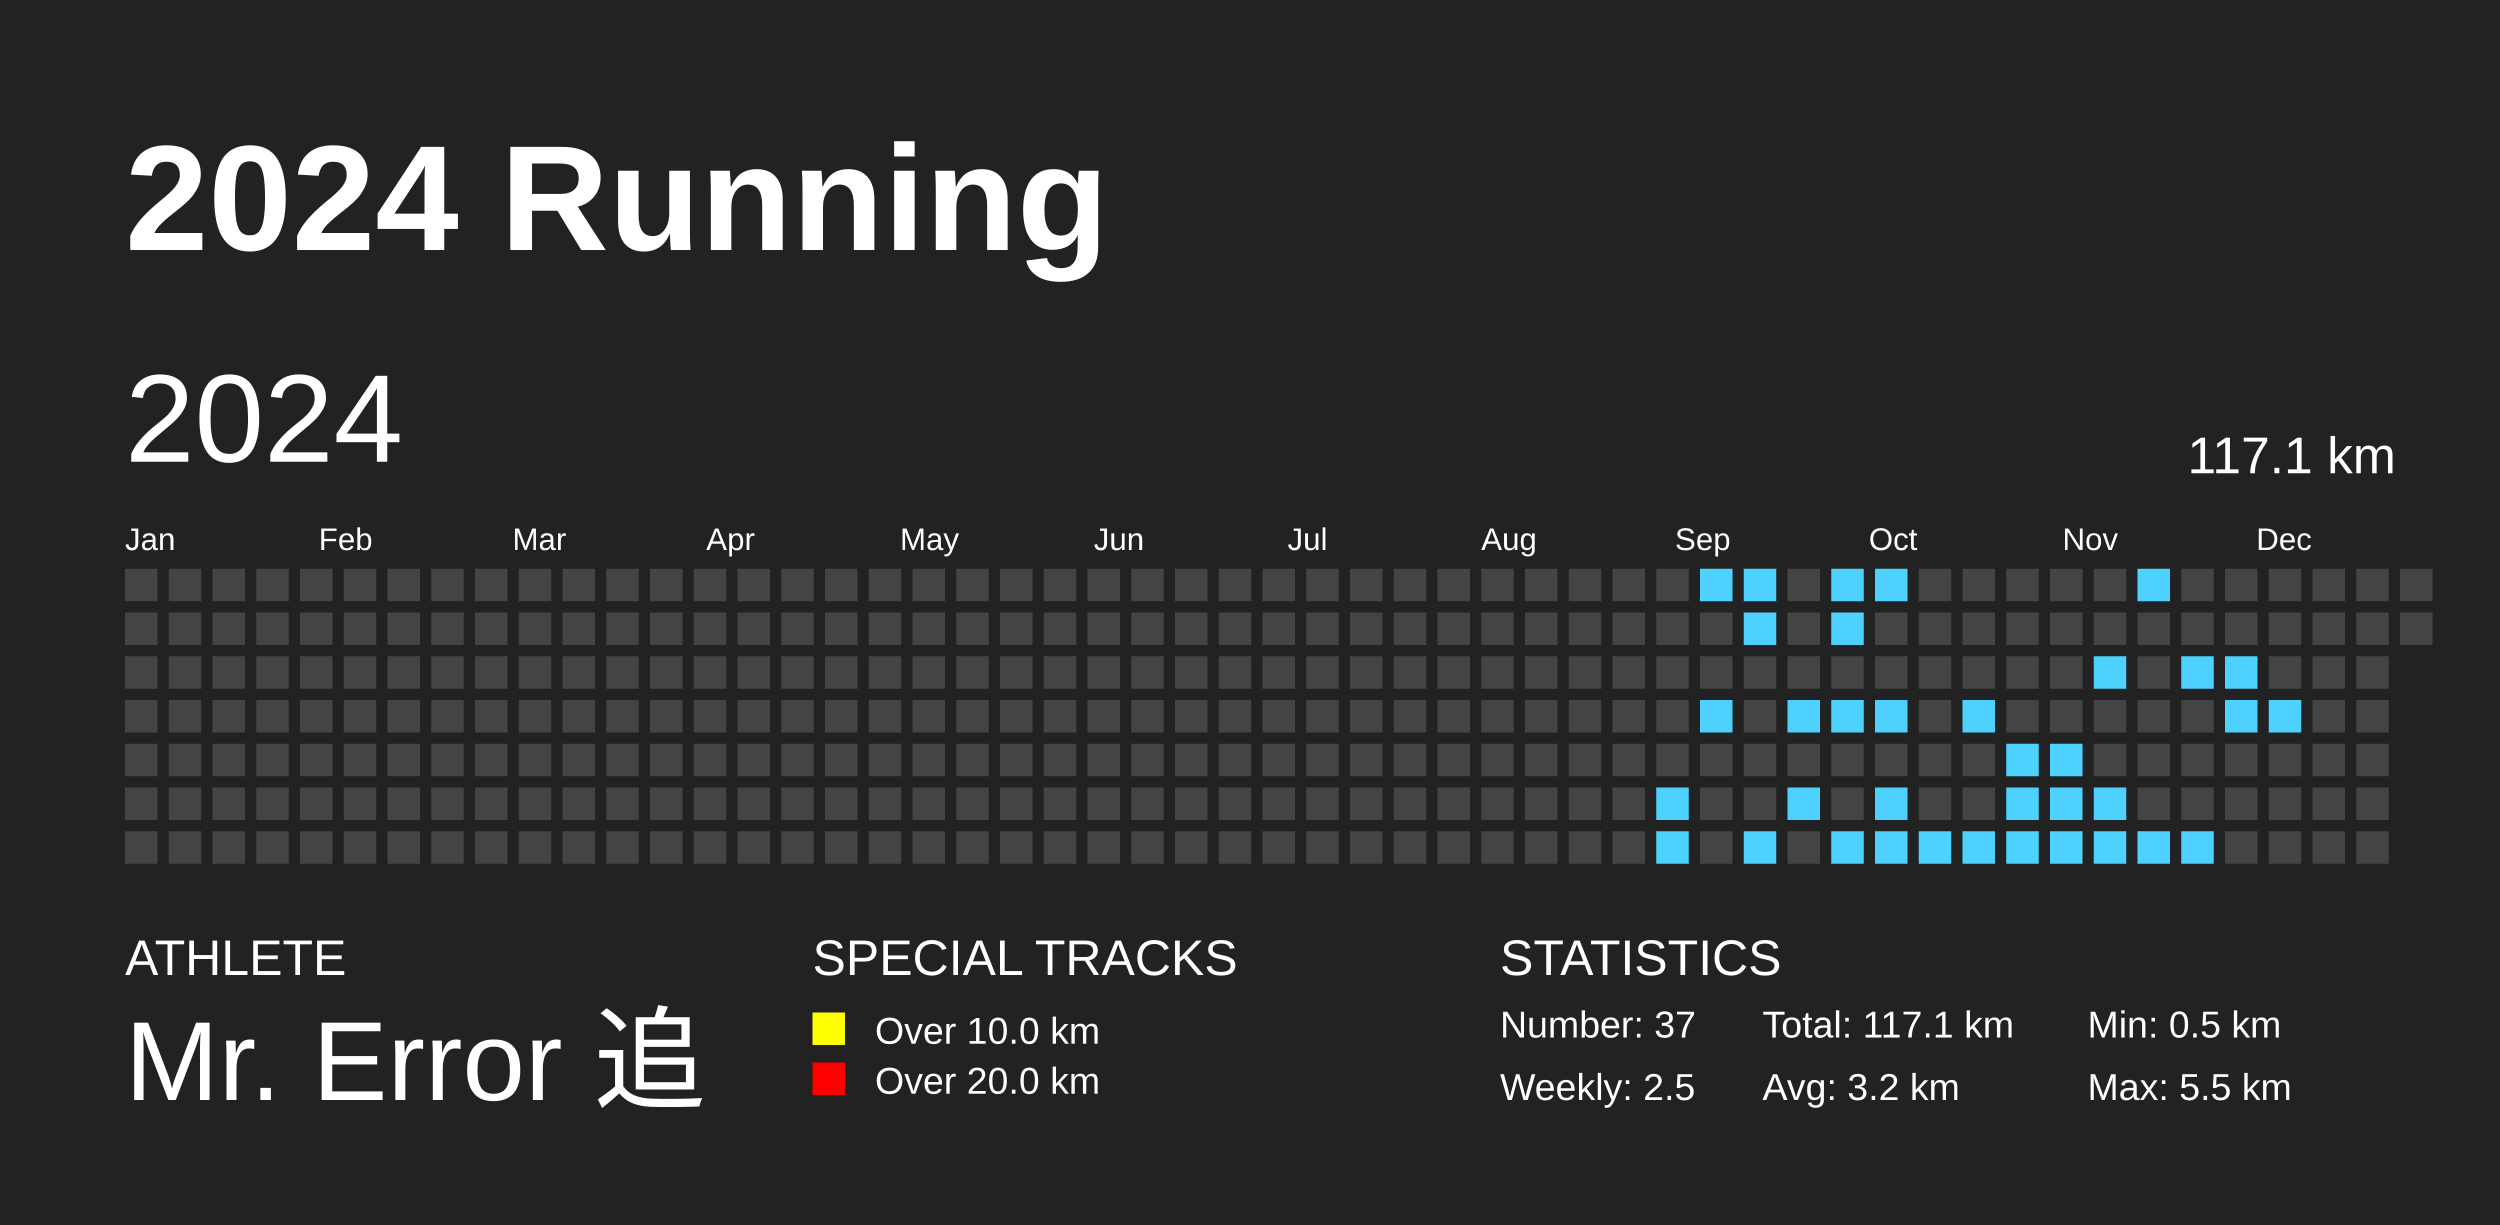
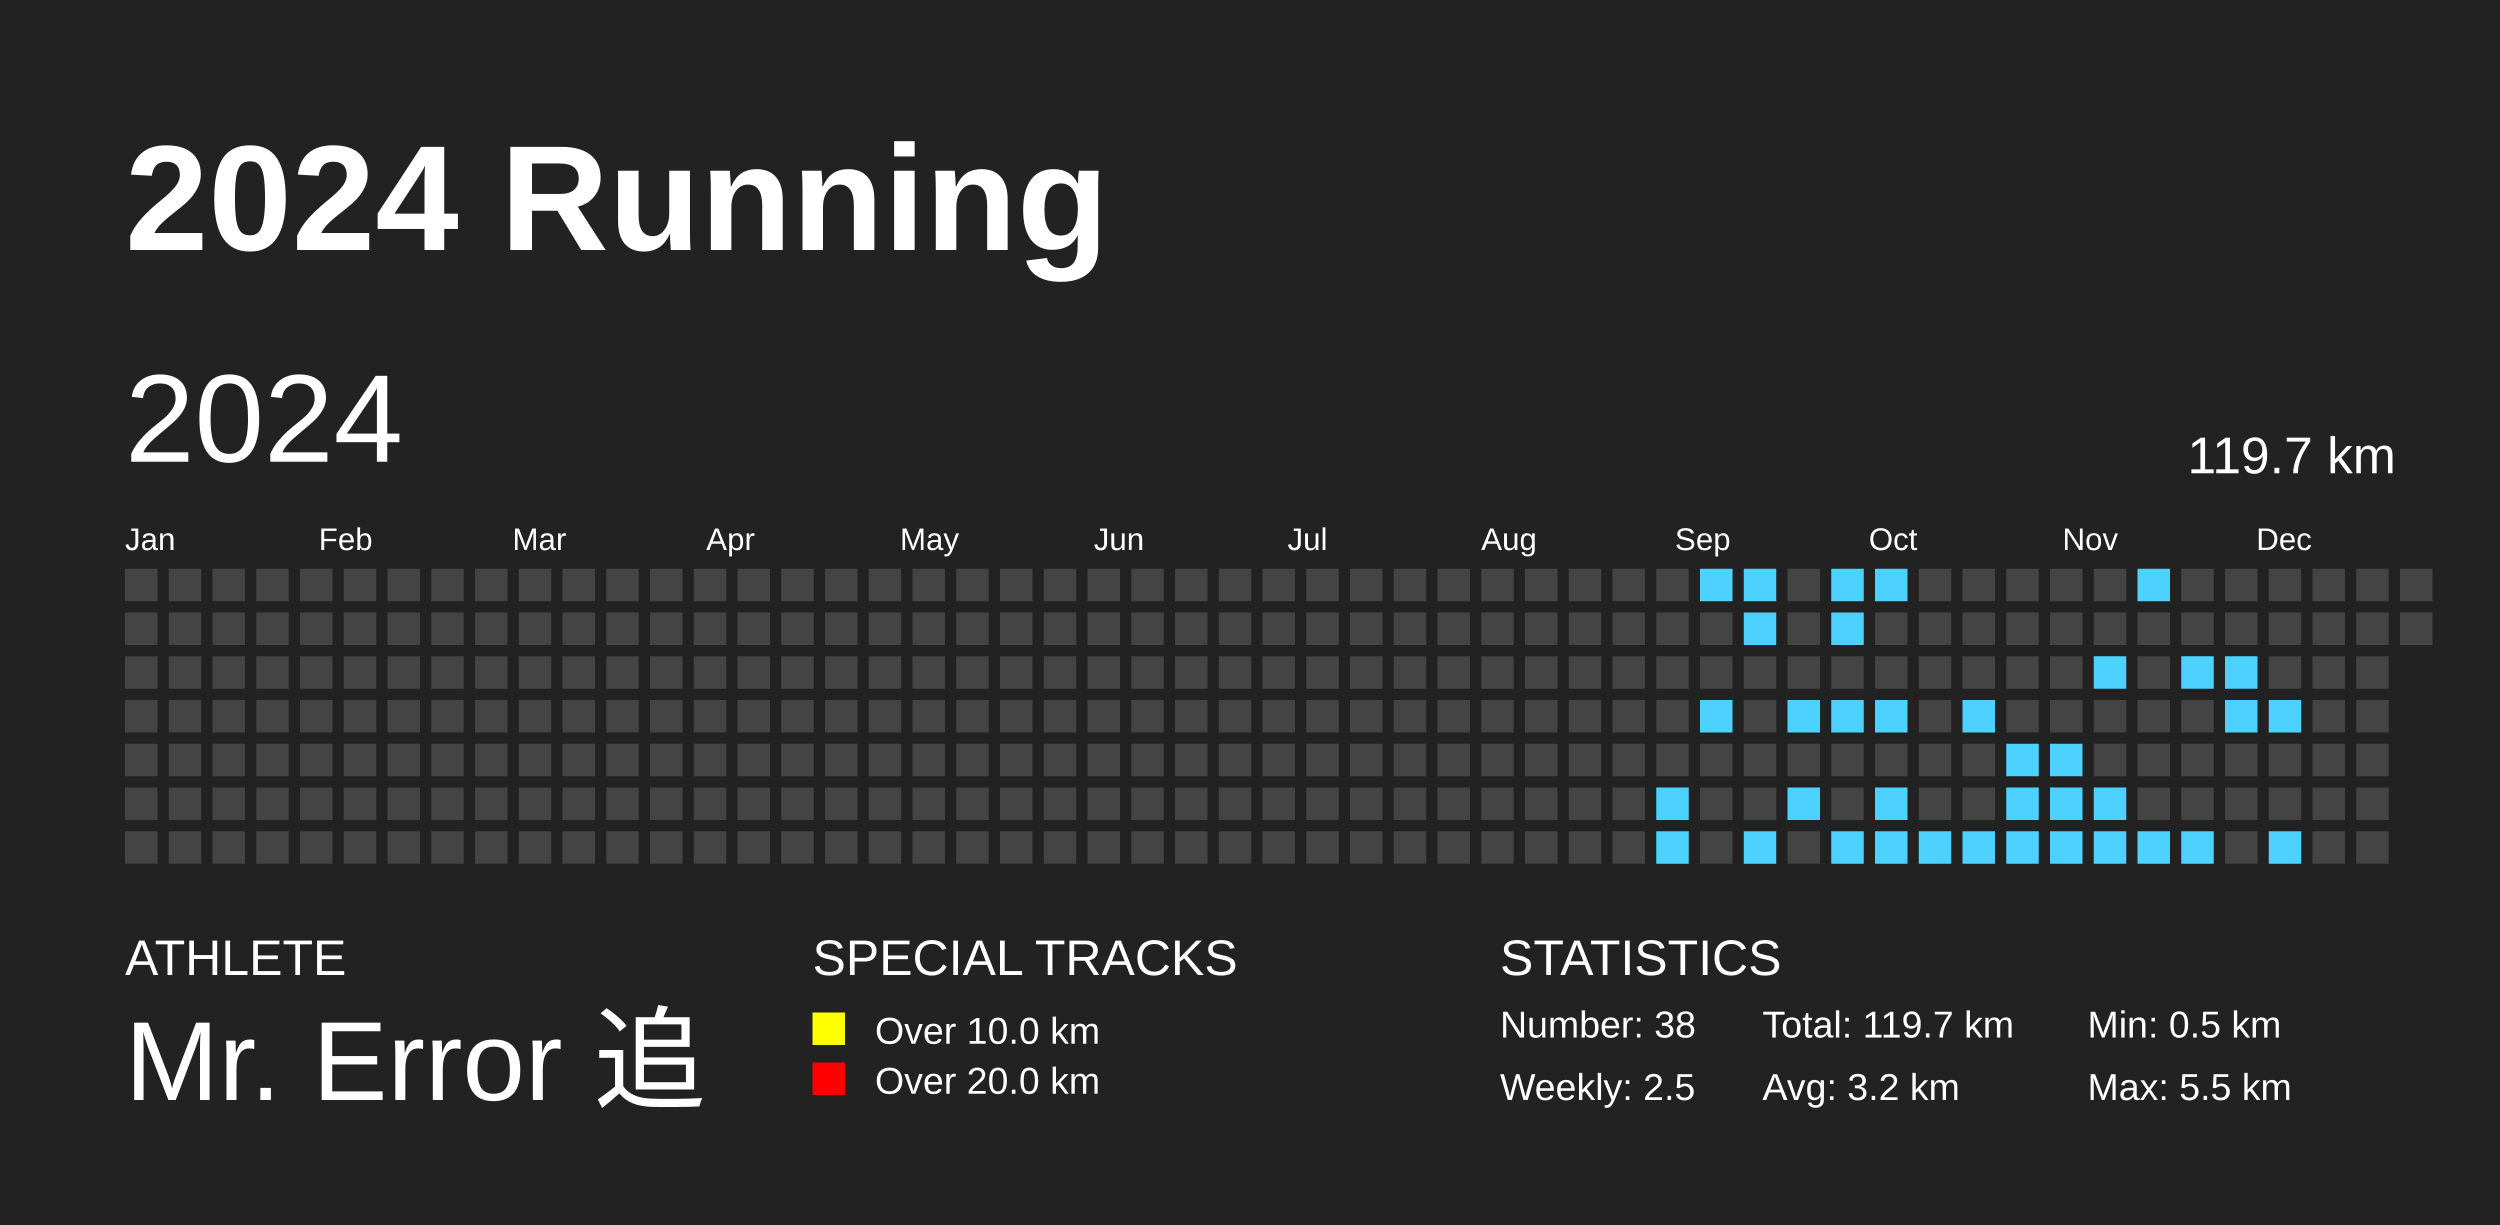
<svg xmlns="http://www.w3.org/2000/svg" baseProfile="full" height="98mm" version="1.1" viewBox="0,0,200,98" width="200mm">
  <defs />
  <rect fill="#222222" height="98" width="200" x="0" y="0" />
  <text fill="#FFFFFF" style="font-size:12px; font-family:Arial; font-weight:bold;" x="10" y="20">2024 Running</text>
  <text fill="#FFFFFF" style="font-size:4px; font-family:Arial" x="10" y="78">ATHLETE</text>
  <text fill="#FFFFFF" style="font-size:9px; font-family:Arial" x="10" y="88">Mr. Error 追</text>
  <text fill="#FFFFFF" style="font-size:4px; font-family:Arial" x="65" y="78">SPECIAL TRACKS</text>
  <rect fill="yellow" height="2.6" width="2.6" x="65" y="81" />
  <text fill="#FFFFFF" style="font-size:3px; font-family:Arial" x="70" y="83.5">Over 10.0 km</text>
  <rect fill="red" height="2.6" width="2.6" x="65" y="85" />
  <text fill="#FFFFFF" style="font-size:3px; font-family:Arial" x="70" y="87.5">Over 20.0 km</text>
  <text fill="#FFFFFF" style="font-size:4px; font-family:Arial" x="120" y="78">STATISTICS</text>
-   <text fill="#FFFFFF" style="font-size:3px; font-family:Arial" x="120" y="83">Number: 37</text>
+   <text fill="#FFFFFF" style="font-size:3px; font-family:Arial" x="120" y="83">Number: 38</text>
  <text fill="#FFFFFF" style="font-size:3px; font-family:Arial" x="120" y="88">Weekly: 2.5</text>
-   <text fill="#FFFFFF" style="font-size:3px; font-family:Arial" x="141" y="83">Total: 117.1 km</text>
+   <text fill="#FFFFFF" style="font-size:3px; font-family:Arial" x="141" y="83">Total: 119.7 km</text>
  <text fill="#FFFFFF" style="font-size:3px; font-family:Arial" x="141" y="88">Avg: 3.2 km</text>
  <text fill="#FFFFFF" style="font-size:3px; font-family:Arial" x="167" y="83">Min: 0.5 km</text>
  <text fill="#FFFFFF" style="font-size:3px; font-family:Arial" x="167" y="88">Max: 5.5 km</text>
  <text dominant-baseline="hanging" fill="#FFFFFF" style="font-size:10.0px; font-family:Arial;" x="10" y="30">2024</text>
-   <text dominant-baseline="hanging" fill="#FFFFFF" style="font-size:4.125px; font-family:Arial;" x="175" y="35">117.1 km</text>
+   <text dominant-baseline="hanging" fill="#FFFFFF" style="font-size:4.125px; font-family:Arial;" x="175" y="35">119.7 km</text>
  <text fill="#FFFFFF" style="font-size:2.5px; font-family:Arial" x="10.0" y="44">Jan</text>
  <text fill="#FFFFFF" style="font-size:2.5px; font-family:Arial" x="25.5" y="44">Feb</text>
  <text fill="#FFFFFF" style="font-size:2.5px; font-family:Arial" x="41.0" y="44">Mar</text>
  <text fill="#FFFFFF" style="font-size:2.5px; font-family:Arial" x="56.5" y="44">Apr</text>
  <text fill="#FFFFFF" style="font-size:2.5px; font-family:Arial" x="72.0" y="44">May</text>
  <text fill="#FFFFFF" style="font-size:2.5px; font-family:Arial" x="87.5" y="44">Jun</text>
  <text fill="#FFFFFF" style="font-size:2.5px; font-family:Arial" x="103.0" y="44">Jul</text>
  <text fill="#FFFFFF" style="font-size:2.5px; font-family:Arial" x="118.5" y="44">Aug</text>
  <text fill="#FFFFFF" style="font-size:2.5px; font-family:Arial" x="134.0" y="44">Sep</text>
  <text fill="#FFFFFF" style="font-size:2.5px; font-family:Arial" x="149.5" y="44">Oct</text>
  <text fill="#FFFFFF" style="font-size:2.5px; font-family:Arial" x="165.0" y="44">Nov</text>
  <text fill="#FFFFFF" style="font-size:2.5px; font-family:Arial" x="180.5" y="44">Dec</text>
  <rect fill="#444444" height="2.6" width="2.6" x="10.0" y="45.5" />
  <rect fill="#444444" height="2.6" width="2.6" x="10.0" y="49.0" />
  <rect fill="#444444" height="2.6" width="2.6" x="10.0" y="52.5" />
  <rect fill="#444444" height="2.6" width="2.6" x="10.0" y="56.0" />
  <rect fill="#444444" height="2.6" width="2.6" x="10.0" y="59.5" />
  <rect fill="#444444" height="2.6" width="2.6" x="10.0" y="63.0" />
  <rect fill="#444444" height="2.6" width="2.6" x="10.0" y="66.5" />
  <rect fill="#444444" height="2.6" width="2.6" x="13.5" y="45.5" />
  <rect fill="#444444" height="2.6" width="2.6" x="13.5" y="49.0" />
  <rect fill="#444444" height="2.6" width="2.6" x="13.5" y="52.5" />
  <rect fill="#444444" height="2.6" width="2.6" x="13.5" y="56.0" />
  <rect fill="#444444" height="2.6" width="2.6" x="13.5" y="59.5" />
  <rect fill="#444444" height="2.6" width="2.6" x="13.5" y="63.0" />
  <rect fill="#444444" height="2.6" width="2.6" x="13.5" y="66.5" />
  <rect fill="#444444" height="2.6" width="2.6" x="17.0" y="45.5" />
  <rect fill="#444444" height="2.6" width="2.6" x="17.0" y="49.0" />
  <rect fill="#444444" height="2.6" width="2.6" x="17.0" y="52.5" />
  <rect fill="#444444" height="2.6" width="2.6" x="17.0" y="56.0" />
  <rect fill="#444444" height="2.6" width="2.6" x="17.0" y="59.5" />
  <rect fill="#444444" height="2.6" width="2.6" x="17.0" y="63.0" />
  <rect fill="#444444" height="2.6" width="2.6" x="17.0" y="66.5" />
  <rect fill="#444444" height="2.6" width="2.6" x="20.5" y="45.5" />
  <rect fill="#444444" height="2.6" width="2.6" x="20.5" y="49.0" />
  <rect fill="#444444" height="2.6" width="2.6" x="20.5" y="52.5" />
  <rect fill="#444444" height="2.6" width="2.6" x="20.5" y="56.0" />
  <rect fill="#444444" height="2.6" width="2.6" x="20.5" y="59.5" />
  <rect fill="#444444" height="2.6" width="2.6" x="20.5" y="63.0" />
  <rect fill="#444444" height="2.6" width="2.6" x="20.5" y="66.5" />
  <rect fill="#444444" height="2.6" width="2.6" x="24.0" y="45.5" />
  <rect fill="#444444" height="2.6" width="2.6" x="24.0" y="49.0" />
  <rect fill="#444444" height="2.6" width="2.6" x="24.0" y="52.5" />
  <rect fill="#444444" height="2.6" width="2.6" x="24.0" y="56.0" />
  <rect fill="#444444" height="2.6" width="2.6" x="24.0" y="59.5" />
  <rect fill="#444444" height="2.6" width="2.6" x="24.0" y="63.0" />
  <rect fill="#444444" height="2.6" width="2.6" x="24.0" y="66.5" />
  <rect fill="#444444" height="2.6" width="2.6" x="27.5" y="45.5" />
  <rect fill="#444444" height="2.6" width="2.6" x="27.5" y="49.0" />
  <rect fill="#444444" height="2.6" width="2.6" x="27.5" y="52.5" />
  <rect fill="#444444" height="2.6" width="2.6" x="27.5" y="56.0" />
  <rect fill="#444444" height="2.6" width="2.6" x="27.5" y="59.5" />
  <rect fill="#444444" height="2.6" width="2.6" x="27.5" y="63.0" />
  <rect fill="#444444" height="2.6" width="2.6" x="27.5" y="66.5" />
  <rect fill="#444444" height="2.6" width="2.6" x="31.0" y="45.5" />
  <rect fill="#444444" height="2.6" width="2.6" x="31.0" y="49.0" />
  <rect fill="#444444" height="2.6" width="2.6" x="31.0" y="52.5" />
  <rect fill="#444444" height="2.6" width="2.6" x="31.0" y="56.0" />
  <rect fill="#444444" height="2.6" width="2.6" x="31.0" y="59.5" />
  <rect fill="#444444" height="2.6" width="2.6" x="31.0" y="63.0" />
  <rect fill="#444444" height="2.6" width="2.6" x="31.0" y="66.5" />
  <rect fill="#444444" height="2.6" width="2.6" x="34.5" y="45.5" />
  <rect fill="#444444" height="2.6" width="2.6" x="34.5" y="49.0" />
  <rect fill="#444444" height="2.6" width="2.6" x="34.5" y="52.5" />
  <rect fill="#444444" height="2.6" width="2.6" x="34.5" y="56.0" />
  <rect fill="#444444" height="2.6" width="2.6" x="34.5" y="59.5" />
  <rect fill="#444444" height="2.6" width="2.6" x="34.5" y="63.0" />
  <rect fill="#444444" height="2.6" width="2.6" x="34.5" y="66.5" />
  <rect fill="#444444" height="2.6" width="2.6" x="38.0" y="45.5" />
  <rect fill="#444444" height="2.6" width="2.6" x="38.0" y="49.0" />
  <rect fill="#444444" height="2.6" width="2.6" x="38.0" y="52.5" />
  <rect fill="#444444" height="2.6" width="2.6" x="38.0" y="56.0" />
  <rect fill="#444444" height="2.6" width="2.6" x="38.0" y="59.5" />
  <rect fill="#444444" height="2.6" width="2.6" x="38.0" y="63.0" />
  <rect fill="#444444" height="2.6" width="2.6" x="38.0" y="66.5" />
  <rect fill="#444444" height="2.6" width="2.6" x="41.5" y="45.5" />
  <rect fill="#444444" height="2.6" width="2.6" x="41.5" y="49.0" />
  <rect fill="#444444" height="2.6" width="2.6" x="41.5" y="52.5" />
  <rect fill="#444444" height="2.6" width="2.6" x="41.5" y="56.0" />
  <rect fill="#444444" height="2.6" width="2.6" x="41.5" y="59.5" />
  <rect fill="#444444" height="2.6" width="2.6" x="41.5" y="63.0" />
  <rect fill="#444444" height="2.6" width="2.6" x="41.5" y="66.5" />
  <rect fill="#444444" height="2.6" width="2.6" x="45.0" y="45.5" />
  <rect fill="#444444" height="2.6" width="2.6" x="45.0" y="49.0" />
  <rect fill="#444444" height="2.6" width="2.6" x="45.0" y="52.5" />
  <rect fill="#444444" height="2.6" width="2.6" x="45.0" y="56.0" />
  <rect fill="#444444" height="2.6" width="2.6" x="45.0" y="59.5" />
  <rect fill="#444444" height="2.6" width="2.6" x="45.0" y="63.0" />
  <rect fill="#444444" height="2.6" width="2.6" x="45.0" y="66.5" />
  <rect fill="#444444" height="2.6" width="2.6" x="48.5" y="45.5" />
  <rect fill="#444444" height="2.6" width="2.6" x="48.5" y="49.0" />
  <rect fill="#444444" height="2.6" width="2.6" x="48.5" y="52.5" />
  <rect fill="#444444" height="2.6" width="2.6" x="48.5" y="56.0" />
  <rect fill="#444444" height="2.6" width="2.6" x="48.5" y="59.5" />
  <rect fill="#444444" height="2.6" width="2.6" x="48.5" y="63.0" />
  <rect fill="#444444" height="2.6" width="2.6" x="48.5" y="66.5" />
  <rect fill="#444444" height="2.6" width="2.6" x="52.0" y="45.5" />
  <rect fill="#444444" height="2.6" width="2.6" x="52.0" y="49.0" />
  <rect fill="#444444" height="2.6" width="2.6" x="52.0" y="52.5" />
  <rect fill="#444444" height="2.6" width="2.6" x="52.0" y="56.0" />
  <rect fill="#444444" height="2.6" width="2.6" x="52.0" y="59.5" />
  <rect fill="#444444" height="2.6" width="2.6" x="52.0" y="63.0" />
  <rect fill="#444444" height="2.6" width="2.6" x="52.0" y="66.5" />
  <rect fill="#444444" height="2.6" width="2.6" x="55.5" y="45.5" />
  <rect fill="#444444" height="2.6" width="2.6" x="55.5" y="49.0" />
  <rect fill="#444444" height="2.6" width="2.6" x="55.5" y="52.5" />
  <rect fill="#444444" height="2.6" width="2.6" x="55.5" y="56.0" />
  <rect fill="#444444" height="2.6" width="2.6" x="55.5" y="59.5" />
  <rect fill="#444444" height="2.6" width="2.6" x="55.5" y="63.0" />
  <rect fill="#444444" height="2.6" width="2.6" x="55.5" y="66.5" />
  <rect fill="#444444" height="2.6" width="2.6" x="59.0" y="45.5" />
  <rect fill="#444444" height="2.6" width="2.6" x="59.0" y="49.0" />
  <rect fill="#444444" height="2.6" width="2.6" x="59.0" y="52.5" />
  <rect fill="#444444" height="2.6" width="2.6" x="59.0" y="56.0" />
  <rect fill="#444444" height="2.6" width="2.6" x="59.0" y="59.5" />
  <rect fill="#444444" height="2.6" width="2.6" x="59.0" y="63.0" />
  <rect fill="#444444" height="2.6" width="2.6" x="59.0" y="66.5" />
  <rect fill="#444444" height="2.6" width="2.6" x="62.5" y="45.5" />
  <rect fill="#444444" height="2.6" width="2.6" x="62.5" y="49.0" />
  <rect fill="#444444" height="2.6" width="2.6" x="62.5" y="52.5" />
  <rect fill="#444444" height="2.6" width="2.6" x="62.5" y="56.0" />
  <rect fill="#444444" height="2.6" width="2.6" x="62.5" y="59.5" />
  <rect fill="#444444" height="2.6" width="2.6" x="62.5" y="63.0" />
  <rect fill="#444444" height="2.6" width="2.6" x="62.5" y="66.5" />
  <rect fill="#444444" height="2.6" width="2.6" x="66.0" y="45.5" />
  <rect fill="#444444" height="2.6" width="2.6" x="66.0" y="49.0" />
  <rect fill="#444444" height="2.6" width="2.6" x="66.0" y="52.5" />
  <rect fill="#444444" height="2.6" width="2.6" x="66.0" y="56.0" />
  <rect fill="#444444" height="2.6" width="2.6" x="66.0" y="59.5" />
  <rect fill="#444444" height="2.6" width="2.6" x="66.0" y="63.0" />
  <rect fill="#444444" height="2.6" width="2.6" x="66.0" y="66.5" />
  <rect fill="#444444" height="2.6" width="2.6" x="69.5" y="45.5" />
  <rect fill="#444444" height="2.6" width="2.6" x="69.5" y="49.0" />
  <rect fill="#444444" height="2.6" width="2.6" x="69.5" y="52.5" />
  <rect fill="#444444" height="2.6" width="2.6" x="69.5" y="56.0" />
  <rect fill="#444444" height="2.6" width="2.6" x="69.5" y="59.5" />
  <rect fill="#444444" height="2.6" width="2.6" x="69.5" y="63.0" />
  <rect fill="#444444" height="2.6" width="2.6" x="69.5" y="66.5" />
  <rect fill="#444444" height="2.6" width="2.6" x="73.0" y="45.5" />
  <rect fill="#444444" height="2.6" width="2.6" x="73.0" y="49.0" />
  <rect fill="#444444" height="2.6" width="2.6" x="73.0" y="52.5" />
  <rect fill="#444444" height="2.6" width="2.6" x="73.0" y="56.0" />
  <rect fill="#444444" height="2.6" width="2.6" x="73.0" y="59.5" />
  <rect fill="#444444" height="2.6" width="2.6" x="73.0" y="63.0" />
  <rect fill="#444444" height="2.6" width="2.6" x="73.0" y="66.5" />
  <rect fill="#444444" height="2.6" width="2.6" x="76.5" y="45.5" />
  <rect fill="#444444" height="2.6" width="2.6" x="76.5" y="49.0" />
  <rect fill="#444444" height="2.6" width="2.6" x="76.5" y="52.5" />
  <rect fill="#444444" height="2.6" width="2.6" x="76.5" y="56.0" />
  <rect fill="#444444" height="2.6" width="2.6" x="76.5" y="59.5" />
  <rect fill="#444444" height="2.6" width="2.6" x="76.5" y="63.0" />
  <rect fill="#444444" height="2.6" width="2.6" x="76.5" y="66.5" />
  <rect fill="#444444" height="2.6" width="2.6" x="80.0" y="45.5" />
  <rect fill="#444444" height="2.6" width="2.6" x="80.0" y="49.0" />
  <rect fill="#444444" height="2.6" width="2.6" x="80.0" y="52.5" />
  <rect fill="#444444" height="2.6" width="2.6" x="80.0" y="56.0" />
  <rect fill="#444444" height="2.6" width="2.6" x="80.0" y="59.5" />
  <rect fill="#444444" height="2.6" width="2.6" x="80.0" y="63.0" />
  <rect fill="#444444" height="2.6" width="2.6" x="80.0" y="66.5" />
  <rect fill="#444444" height="2.6" width="2.6" x="83.5" y="45.5" />
  <rect fill="#444444" height="2.6" width="2.6" x="83.5" y="49.0" />
  <rect fill="#444444" height="2.6" width="2.6" x="83.5" y="52.5" />
  <rect fill="#444444" height="2.6" width="2.6" x="83.5" y="56.0" />
  <rect fill="#444444" height="2.6" width="2.6" x="83.5" y="59.5" />
  <rect fill="#444444" height="2.6" width="2.6" x="83.5" y="63.0" />
  <rect fill="#444444" height="2.6" width="2.6" x="83.5" y="66.5" />
  <rect fill="#444444" height="2.6" width="2.6" x="87.0" y="45.5" />
  <rect fill="#444444" height="2.6" width="2.6" x="87.0" y="49.0" />
  <rect fill="#444444" height="2.6" width="2.6" x="87.0" y="52.5" />
  <rect fill="#444444" height="2.6" width="2.6" x="87.0" y="56.0" />
  <rect fill="#444444" height="2.6" width="2.6" x="87.0" y="59.5" />
  <rect fill="#444444" height="2.6" width="2.6" x="87.0" y="63.0" />
  <rect fill="#444444" height="2.6" width="2.6" x="87.0" y="66.5" />
  <rect fill="#444444" height="2.6" width="2.6" x="90.5" y="45.5" />
  <rect fill="#444444" height="2.6" width="2.6" x="90.5" y="49.0" />
  <rect fill="#444444" height="2.6" width="2.6" x="90.5" y="52.5" />
  <rect fill="#444444" height="2.6" width="2.6" x="90.5" y="56.0" />
  <rect fill="#444444" height="2.6" width="2.6" x="90.5" y="59.5" />
  <rect fill="#444444" height="2.6" width="2.6" x="90.5" y="63.0" />
  <rect fill="#444444" height="2.6" width="2.6" x="90.5" y="66.5" />
  <rect fill="#444444" height="2.6" width="2.6" x="94.0" y="45.5" />
  <rect fill="#444444" height="2.6" width="2.6" x="94.0" y="49.0" />
  <rect fill="#444444" height="2.6" width="2.6" x="94.0" y="52.5" />
  <rect fill="#444444" height="2.6" width="2.6" x="94.0" y="56.0" />
  <rect fill="#444444" height="2.6" width="2.6" x="94.0" y="59.5" />
  <rect fill="#444444" height="2.6" width="2.6" x="94.0" y="63.0" />
  <rect fill="#444444" height="2.6" width="2.6" x="94.0" y="66.5" />
  <rect fill="#444444" height="2.6" width="2.6" x="97.5" y="45.5" />
  <rect fill="#444444" height="2.6" width="2.6" x="97.5" y="49.0" />
  <rect fill="#444444" height="2.6" width="2.6" x="97.5" y="52.5" />
  <rect fill="#444444" height="2.6" width="2.6" x="97.5" y="56.0" />
  <rect fill="#444444" height="2.6" width="2.6" x="97.5" y="59.5" />
  <rect fill="#444444" height="2.6" width="2.6" x="97.5" y="63.0" />
  <rect fill="#444444" height="2.6" width="2.6" x="97.5" y="66.5" />
  <rect fill="#444444" height="2.6" width="2.6" x="101.0" y="45.5" />
  <rect fill="#444444" height="2.6" width="2.6" x="101.0" y="49.0" />
  <rect fill="#444444" height="2.6" width="2.6" x="101.0" y="52.5" />
  <rect fill="#444444" height="2.6" width="2.6" x="101.0" y="56.0" />
  <rect fill="#444444" height="2.6" width="2.6" x="101.0" y="59.5" />
  <rect fill="#444444" height="2.6" width="2.6" x="101.0" y="63.0" />
  <rect fill="#444444" height="2.6" width="2.6" x="101.0" y="66.5" />
  <rect fill="#444444" height="2.6" width="2.6" x="104.5" y="45.5" />
  <rect fill="#444444" height="2.6" width="2.6" x="104.5" y="49.0" />
  <rect fill="#444444" height="2.6" width="2.6" x="104.5" y="52.5" />
  <rect fill="#444444" height="2.6" width="2.6" x="104.5" y="56.0" />
  <rect fill="#444444" height="2.6" width="2.6" x="104.5" y="59.5" />
  <rect fill="#444444" height="2.6" width="2.6" x="104.5" y="63.0" />
  <rect fill="#444444" height="2.6" width="2.6" x="104.5" y="66.5" />
  <rect fill="#444444" height="2.6" width="2.6" x="108.0" y="45.5" />
  <rect fill="#444444" height="2.6" width="2.6" x="108.0" y="49.0" />
  <rect fill="#444444" height="2.6" width="2.6" x="108.0" y="52.5" />
  <rect fill="#444444" height="2.6" width="2.6" x="108.0" y="56.0" />
  <rect fill="#444444" height="2.6" width="2.6" x="108.0" y="59.5" />
  <rect fill="#444444" height="2.6" width="2.6" x="108.0" y="63.0" />
  <rect fill="#444444" height="2.6" width="2.6" x="108.0" y="66.5" />
  <rect fill="#444444" height="2.6" width="2.6" x="111.5" y="45.5" />
  <rect fill="#444444" height="2.6" width="2.6" x="111.5" y="49.0" />
  <rect fill="#444444" height="2.6" width="2.6" x="111.5" y="52.5" />
  <rect fill="#444444" height="2.6" width="2.6" x="111.5" y="56.0" />
  <rect fill="#444444" height="2.6" width="2.6" x="111.5" y="59.5" />
  <rect fill="#444444" height="2.6" width="2.6" x="111.5" y="63.0" />
  <rect fill="#444444" height="2.6" width="2.6" x="111.5" y="66.5" />
  <rect fill="#444444" height="2.6" width="2.6" x="115.0" y="45.5" />
  <rect fill="#444444" height="2.6" width="2.6" x="115.0" y="49.0" />
  <rect fill="#444444" height="2.6" width="2.6" x="115.0" y="52.5" />
  <rect fill="#444444" height="2.6" width="2.6" x="115.0" y="56.0" />
  <rect fill="#444444" height="2.6" width="2.6" x="115.0" y="59.5" />
  <rect fill="#444444" height="2.6" width="2.6" x="115.0" y="63.0" />
  <rect fill="#444444" height="2.6" width="2.6" x="115.0" y="66.5" />
  <rect fill="#444444" height="2.6" width="2.6" x="118.5" y="45.5" />
  <rect fill="#444444" height="2.6" width="2.6" x="118.5" y="49.0" />
  <rect fill="#444444" height="2.6" width="2.6" x="118.5" y="52.5" />
  <rect fill="#444444" height="2.6" width="2.6" x="118.5" y="56.0" />
  <rect fill="#444444" height="2.6" width="2.6" x="118.5" y="59.5" />
  <rect fill="#444444" height="2.6" width="2.6" x="118.5" y="63.0" />
  <rect fill="#444444" height="2.6" width="2.6" x="118.5" y="66.5" />
  <rect fill="#444444" height="2.6" width="2.6" x="122.0" y="45.5" />
  <rect fill="#444444" height="2.6" width="2.6" x="122.0" y="49.0" />
  <rect fill="#444444" height="2.6" width="2.6" x="122.0" y="52.5" />
  <rect fill="#444444" height="2.6" width="2.6" x="122.0" y="56.0" />
  <rect fill="#444444" height="2.6" width="2.6" x="122.0" y="59.5" />
  <rect fill="#444444" height="2.6" width="2.6" x="122.0" y="63.0" />
  <rect fill="#444444" height="2.6" width="2.6" x="122.0" y="66.5" />
  <rect fill="#444444" height="2.6" width="2.6" x="125.5" y="45.5" />
  <rect fill="#444444" height="2.6" width="2.6" x="125.5" y="49.0" />
  <rect fill="#444444" height="2.6" width="2.6" x="125.5" y="52.5" />
  <rect fill="#444444" height="2.6" width="2.6" x="125.5" y="56.0" />
  <rect fill="#444444" height="2.6" width="2.6" x="125.5" y="59.5" />
  <rect fill="#444444" height="2.6" width="2.6" x="125.5" y="63.0" />
  <rect fill="#444444" height="2.6" width="2.6" x="125.5" y="66.5" />
  <rect fill="#444444" height="2.6" width="2.6" x="129.0" y="45.5" />
  <rect fill="#444444" height="2.6" width="2.6" x="129.0" y="49.0" />
  <rect fill="#444444" height="2.6" width="2.6" x="129.0" y="52.5" />
  <rect fill="#444444" height="2.6" width="2.6" x="129.0" y="56.0" />
  <rect fill="#444444" height="2.6" width="2.6" x="129.0" y="59.5" />
  <rect fill="#444444" height="2.6" width="2.6" x="129.0" y="63.0" />
  <rect fill="#444444" height="2.6" width="2.6" x="129.0" y="66.5" />
  <rect fill="#444444" height="2.6" width="2.6" x="132.5" y="45.5" />
  <rect fill="#444444" height="2.6" width="2.6" x="132.5" y="49.0" />
  <rect fill="#444444" height="2.6" width="2.6" x="132.5" y="52.5" />
  <rect fill="#444444" height="2.6" width="2.6" x="132.5" y="56.0" />
  <rect fill="#444444" height="2.6" width="2.6" x="132.5" y="59.5" />
  <rect fill="#4DD2FF" height="2.6" width="2.6" x="132.5" y="63.0" />
  <rect fill="#4DD2FF" height="2.6" width="2.6" x="132.5" y="66.5" />
  <rect fill="#4DD2FF" height="2.6" width="2.6" x="136.0" y="45.5" />
  <rect fill="#444444" height="2.6" width="2.6" x="136.0" y="49.0" />
  <rect fill="#444444" height="2.6" width="2.6" x="136.0" y="52.5" />
  <rect fill="#4DD2FF" height="2.6" width="2.6" x="136.0" y="56.0" />
  <rect fill="#444444" height="2.6" width="2.6" x="136.0" y="59.5" />
  <rect fill="#444444" height="2.6" width="2.6" x="136.0" y="63.0" />
  <rect fill="#444444" height="2.6" width="2.6" x="136.0" y="66.5" />
  <rect fill="#4DD2FF" height="2.6" width="2.6" x="139.5" y="45.5" />
  <rect fill="#4DD2FF" height="2.6" width="2.6" x="139.5" y="49.0" />
  <rect fill="#444444" height="2.6" width="2.6" x="139.5" y="52.5" />
  <rect fill="#444444" height="2.6" width="2.6" x="139.5" y="56.0" />
  <rect fill="#444444" height="2.6" width="2.6" x="139.5" y="59.5" />
  <rect fill="#444444" height="2.6" width="2.6" x="139.5" y="63.0" />
  <rect fill="#4DD2FF" height="2.6" width="2.6" x="139.5" y="66.5" />
  <rect fill="#444444" height="2.6" width="2.6" x="143.0" y="45.5" />
  <rect fill="#444444" height="2.6" width="2.6" x="143.0" y="49.0" />
  <rect fill="#444444" height="2.6" width="2.6" x="143.0" y="52.5" />
  <rect fill="#4DD2FF" height="2.6" width="2.6" x="143.0" y="56.0" />
  <rect fill="#444444" height="2.6" width="2.6" x="143.0" y="59.5" />
  <rect fill="#4DD2FF" height="2.6" width="2.6" x="143.0" y="63.0" />
  <rect fill="#444444" height="2.6" width="2.6" x="143.0" y="66.5" />
  <rect fill="#4DD2FF" height="2.6" width="2.6" x="146.5" y="45.5" />
  <rect fill="#4DD2FF" height="2.6" width="2.6" x="146.5" y="49.0" />
  <rect fill="#444444" height="2.6" width="2.6" x="146.5" y="52.5" />
  <rect fill="#4DD2FF" height="2.6" width="2.6" x="146.5" y="56.0" />
  <rect fill="#444444" height="2.6" width="2.6" x="146.5" y="59.5" />
  <rect fill="#444444" height="2.6" width="2.6" x="146.5" y="63.0" />
  <rect fill="#4DD2FF" height="2.6" width="2.6" x="146.5" y="66.5" />
  <rect fill="#4DD2FF" height="2.6" width="2.6" x="150.0" y="45.5" />
  <rect fill="#444444" height="2.6" width="2.6" x="150.0" y="49.0" />
  <rect fill="#444444" height="2.6" width="2.6" x="150.0" y="52.5" />
  <rect fill="#4DD2FF" height="2.6" width="2.6" x="150.0" y="56.0" />
  <rect fill="#444444" height="2.6" width="2.6" x="150.0" y="59.5" />
  <rect fill="#4DD2FF" height="2.6" width="2.6" x="150.0" y="63.0" />
  <rect fill="#4DD2FF" height="2.6" width="2.6" x="150.0" y="66.5" />
  <rect fill="#444444" height="2.6" width="2.6" x="153.5" y="45.5" />
  <rect fill="#444444" height="2.6" width="2.6" x="153.5" y="49.0" />
  <rect fill="#444444" height="2.6" width="2.6" x="153.5" y="52.5" />
  <rect fill="#444444" height="2.6" width="2.6" x="153.5" y="56.0" />
  <rect fill="#444444" height="2.6" width="2.6" x="153.5" y="59.5" />
  <rect fill="#444444" height="2.6" width="2.6" x="153.5" y="63.0" />
  <rect fill="#4DD2FF" height="2.6" width="2.6" x="153.5" y="66.5" />
  <rect fill="#444444" height="2.6" width="2.6" x="157.0" y="45.5" />
  <rect fill="#444444" height="2.6" width="2.6" x="157.0" y="49.0" />
  <rect fill="#444444" height="2.6" width="2.6" x="157.0" y="52.5" />
  <rect fill="#4DD2FF" height="2.6" width="2.6" x="157.0" y="56.0" />
  <rect fill="#444444" height="2.6" width="2.6" x="157.0" y="59.5" />
  <rect fill="#444444" height="2.6" width="2.6" x="157.0" y="63.0" />
  <rect fill="#4DD2FF" height="2.6" width="2.6" x="157.0" y="66.5" />
  <rect fill="#444444" height="2.6" width="2.6" x="160.5" y="45.5" />
  <rect fill="#444444" height="2.6" width="2.6" x="160.5" y="49.0" />
  <rect fill="#444444" height="2.6" width="2.6" x="160.5" y="52.5" />
  <rect fill="#444444" height="2.6" width="2.6" x="160.5" y="56.0" />
  <rect fill="#4DD2FF" height="2.6" width="2.6" x="160.5" y="59.5" />
  <rect fill="#4DD2FF" height="2.6" width="2.6" x="160.5" y="63.0" />
  <rect fill="#4DD2FF" height="2.6" width="2.6" x="160.5" y="66.5" />
  <rect fill="#444444" height="2.6" width="2.6" x="164.0" y="45.5" />
  <rect fill="#444444" height="2.6" width="2.6" x="164.0" y="49.0" />
  <rect fill="#444444" height="2.6" width="2.6" x="164.0" y="52.5" />
  <rect fill="#444444" height="2.6" width="2.6" x="164.0" y="56.0" />
  <rect fill="#4DD2FF" height="2.6" width="2.6" x="164.0" y="59.5" />
  <rect fill="#4DD2FF" height="2.6" width="2.6" x="164.0" y="63.0" />
  <rect fill="#4DD2FF" height="2.6" width="2.6" x="164.0" y="66.5" />
  <rect fill="#444444" height="2.6" width="2.6" x="167.5" y="45.5" />
  <rect fill="#444444" height="2.6" width="2.6" x="167.5" y="49.0" />
  <rect fill="#4DD2FF" height="2.6" width="2.6" x="167.5" y="52.5" />
  <rect fill="#444444" height="2.6" width="2.6" x="167.5" y="56.0" />
  <rect fill="#444444" height="2.6" width="2.6" x="167.5" y="59.5" />
  <rect fill="#4DD2FF" height="2.6" width="2.6" x="167.5" y="63.0" />
  <rect fill="#4DD2FF" height="2.6" width="2.6" x="167.5" y="66.5" />
  <rect fill="#4DD2FF" height="2.6" width="2.6" x="171.0" y="45.5" />
  <rect fill="#444444" height="2.6" width="2.6" x="171.0" y="49.0" />
  <rect fill="#444444" height="2.6" width="2.6" x="171.0" y="52.5" />
  <rect fill="#444444" height="2.6" width="2.6" x="171.0" y="56.0" />
  <rect fill="#444444" height="2.6" width="2.6" x="171.0" y="59.5" />
  <rect fill="#444444" height="2.6" width="2.6" x="171.0" y="63.0" />
  <rect fill="#4DD2FF" height="2.6" width="2.6" x="171.0" y="66.5" />
  <rect fill="#444444" height="2.6" width="2.6" x="174.5" y="45.5" />
  <rect fill="#444444" height="2.6" width="2.6" x="174.5" y="49.0" />
  <rect fill="#4DD2FF" height="2.6" width="2.6" x="174.5" y="52.5" />
  <rect fill="#444444" height="2.6" width="2.6" x="174.5" y="56.0" />
  <rect fill="#444444" height="2.6" width="2.6" x="174.5" y="59.5" />
  <rect fill="#444444" height="2.6" width="2.6" x="174.5" y="63.0" />
  <rect fill="#4DD2FF" height="2.6" width="2.6" x="174.5" y="66.5" />
  <rect fill="#444444" height="2.6" width="2.6" x="178.0" y="45.5" />
  <rect fill="#444444" height="2.6" width="2.6" x="178.0" y="49.0" />
  <rect fill="#4DD2FF" height="2.6" width="2.6" x="178.0" y="52.5" />
  <rect fill="#4DD2FF" height="2.6" width="2.6" x="178.0" y="56.0" />
  <rect fill="#444444" height="2.6" width="2.6" x="178.0" y="59.5" />
  <rect fill="#444444" height="2.6" width="2.6" x="178.0" y="63.0" />
  <rect fill="#444444" height="2.6" width="2.6" x="178.0" y="66.5" />
  <rect fill="#444444" height="2.6" width="2.6" x="181.5" y="45.5" />
  <rect fill="#444444" height="2.6" width="2.6" x="181.5" y="49.0" />
  <rect fill="#444444" height="2.6" width="2.6" x="181.5" y="52.5" />
  <rect fill="#4DD2FF" height="2.6" width="2.6" x="181.5" y="56.0" />
  <rect fill="#444444" height="2.6" width="2.6" x="181.5" y="59.5" />
  <rect fill="#444444" height="2.6" width="2.6" x="181.5" y="63.0" />
-   <rect fill="#444444" height="2.6" width="2.6" x="181.5" y="66.5" />
+   <rect fill="#4DD2FF" height="2.6" width="2.6" x="181.5" y="66.5" />
  <rect fill="#444444" height="2.6" width="2.6" x="185.0" y="45.5" />
  <rect fill="#444444" height="2.6" width="2.6" x="185.0" y="49.0" />
  <rect fill="#444444" height="2.6" width="2.6" x="185.0" y="52.5" />
  <rect fill="#444444" height="2.6" width="2.6" x="185.0" y="56.0" />
  <rect fill="#444444" height="2.6" width="2.6" x="185.0" y="59.5" />
  <rect fill="#444444" height="2.6" width="2.6" x="185.0" y="63.0" />
  <rect fill="#444444" height="2.6" width="2.6" x="185.0" y="66.5" />
  <rect fill="#444444" height="2.6" width="2.6" x="188.5" y="45.5" />
  <rect fill="#444444" height="2.6" width="2.6" x="188.5" y="49.0" />
  <rect fill="#444444" height="2.6" width="2.6" x="188.5" y="52.5" />
  <rect fill="#444444" height="2.6" width="2.6" x="188.5" y="56.0" />
  <rect fill="#444444" height="2.6" width="2.6" x="188.5" y="59.5" />
  <rect fill="#444444" height="2.6" width="2.6" x="188.5" y="63.0" />
  <rect fill="#444444" height="2.6" width="2.6" x="188.5" y="66.5" />
  <rect fill="#444444" height="2.6" width="2.6" x="192.0" y="45.5" />
  <rect fill="#444444" height="2.6" width="2.6" x="192.0" y="49.0" />
</svg>
